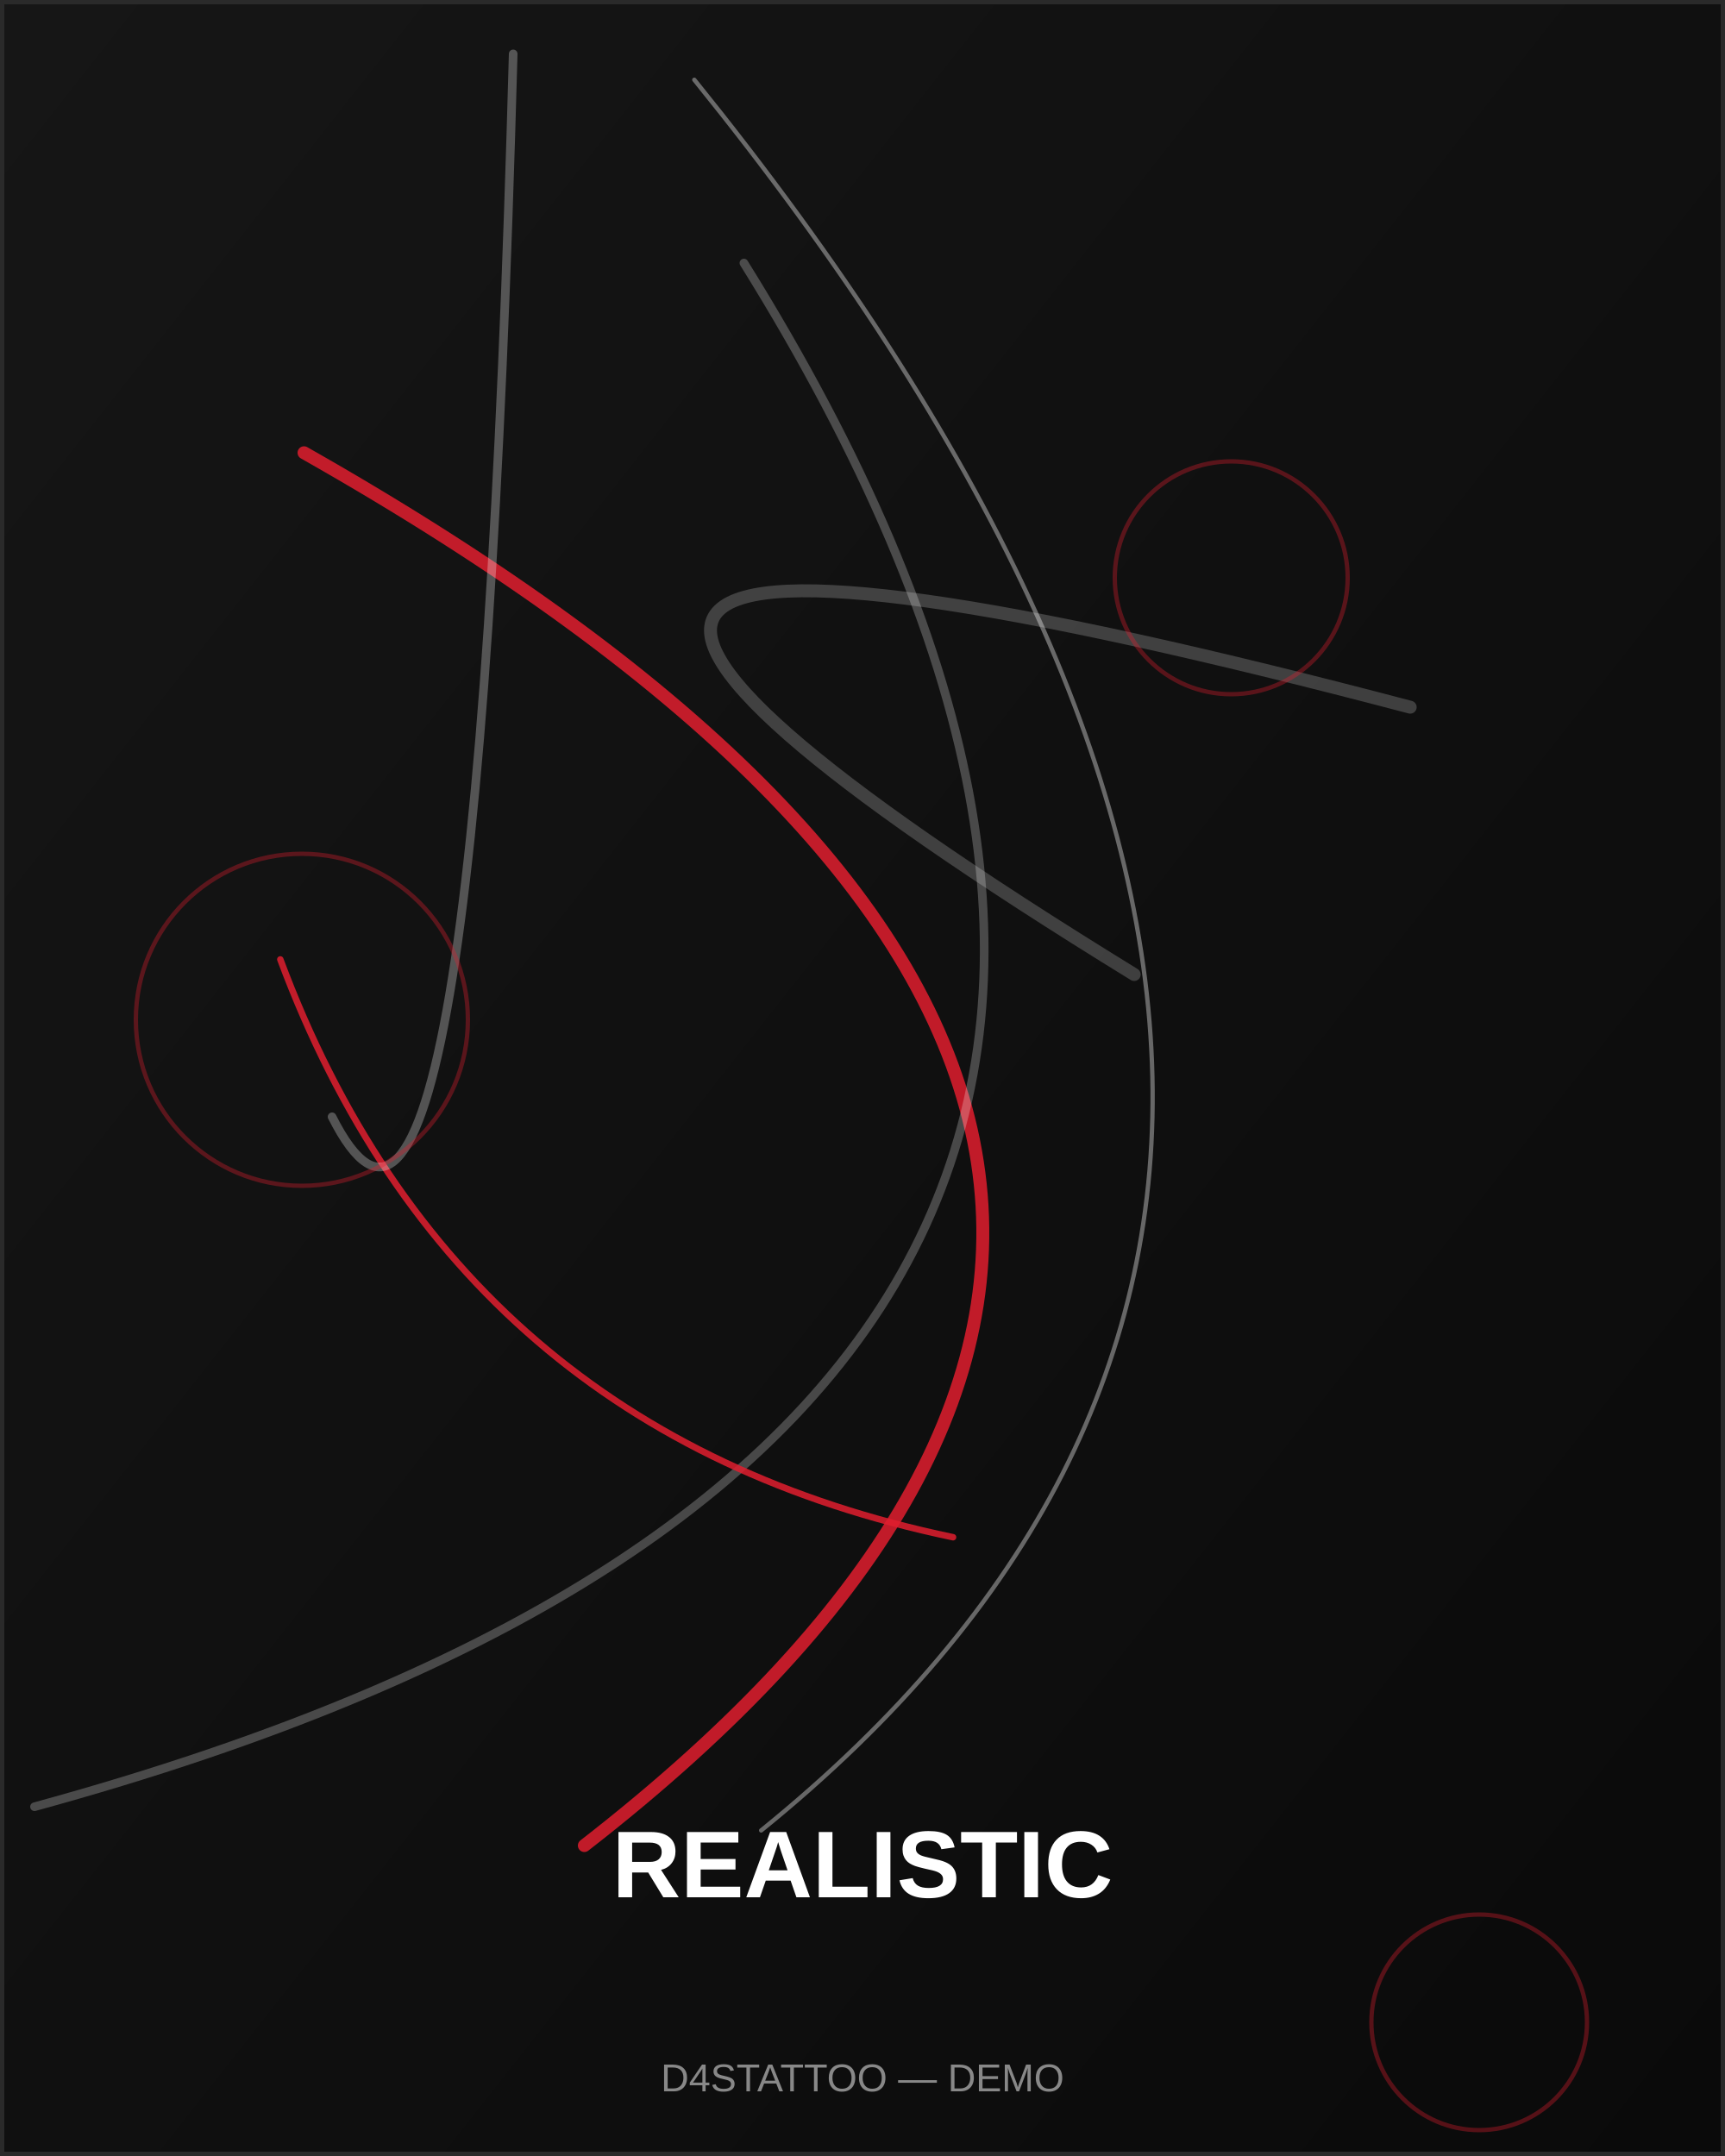
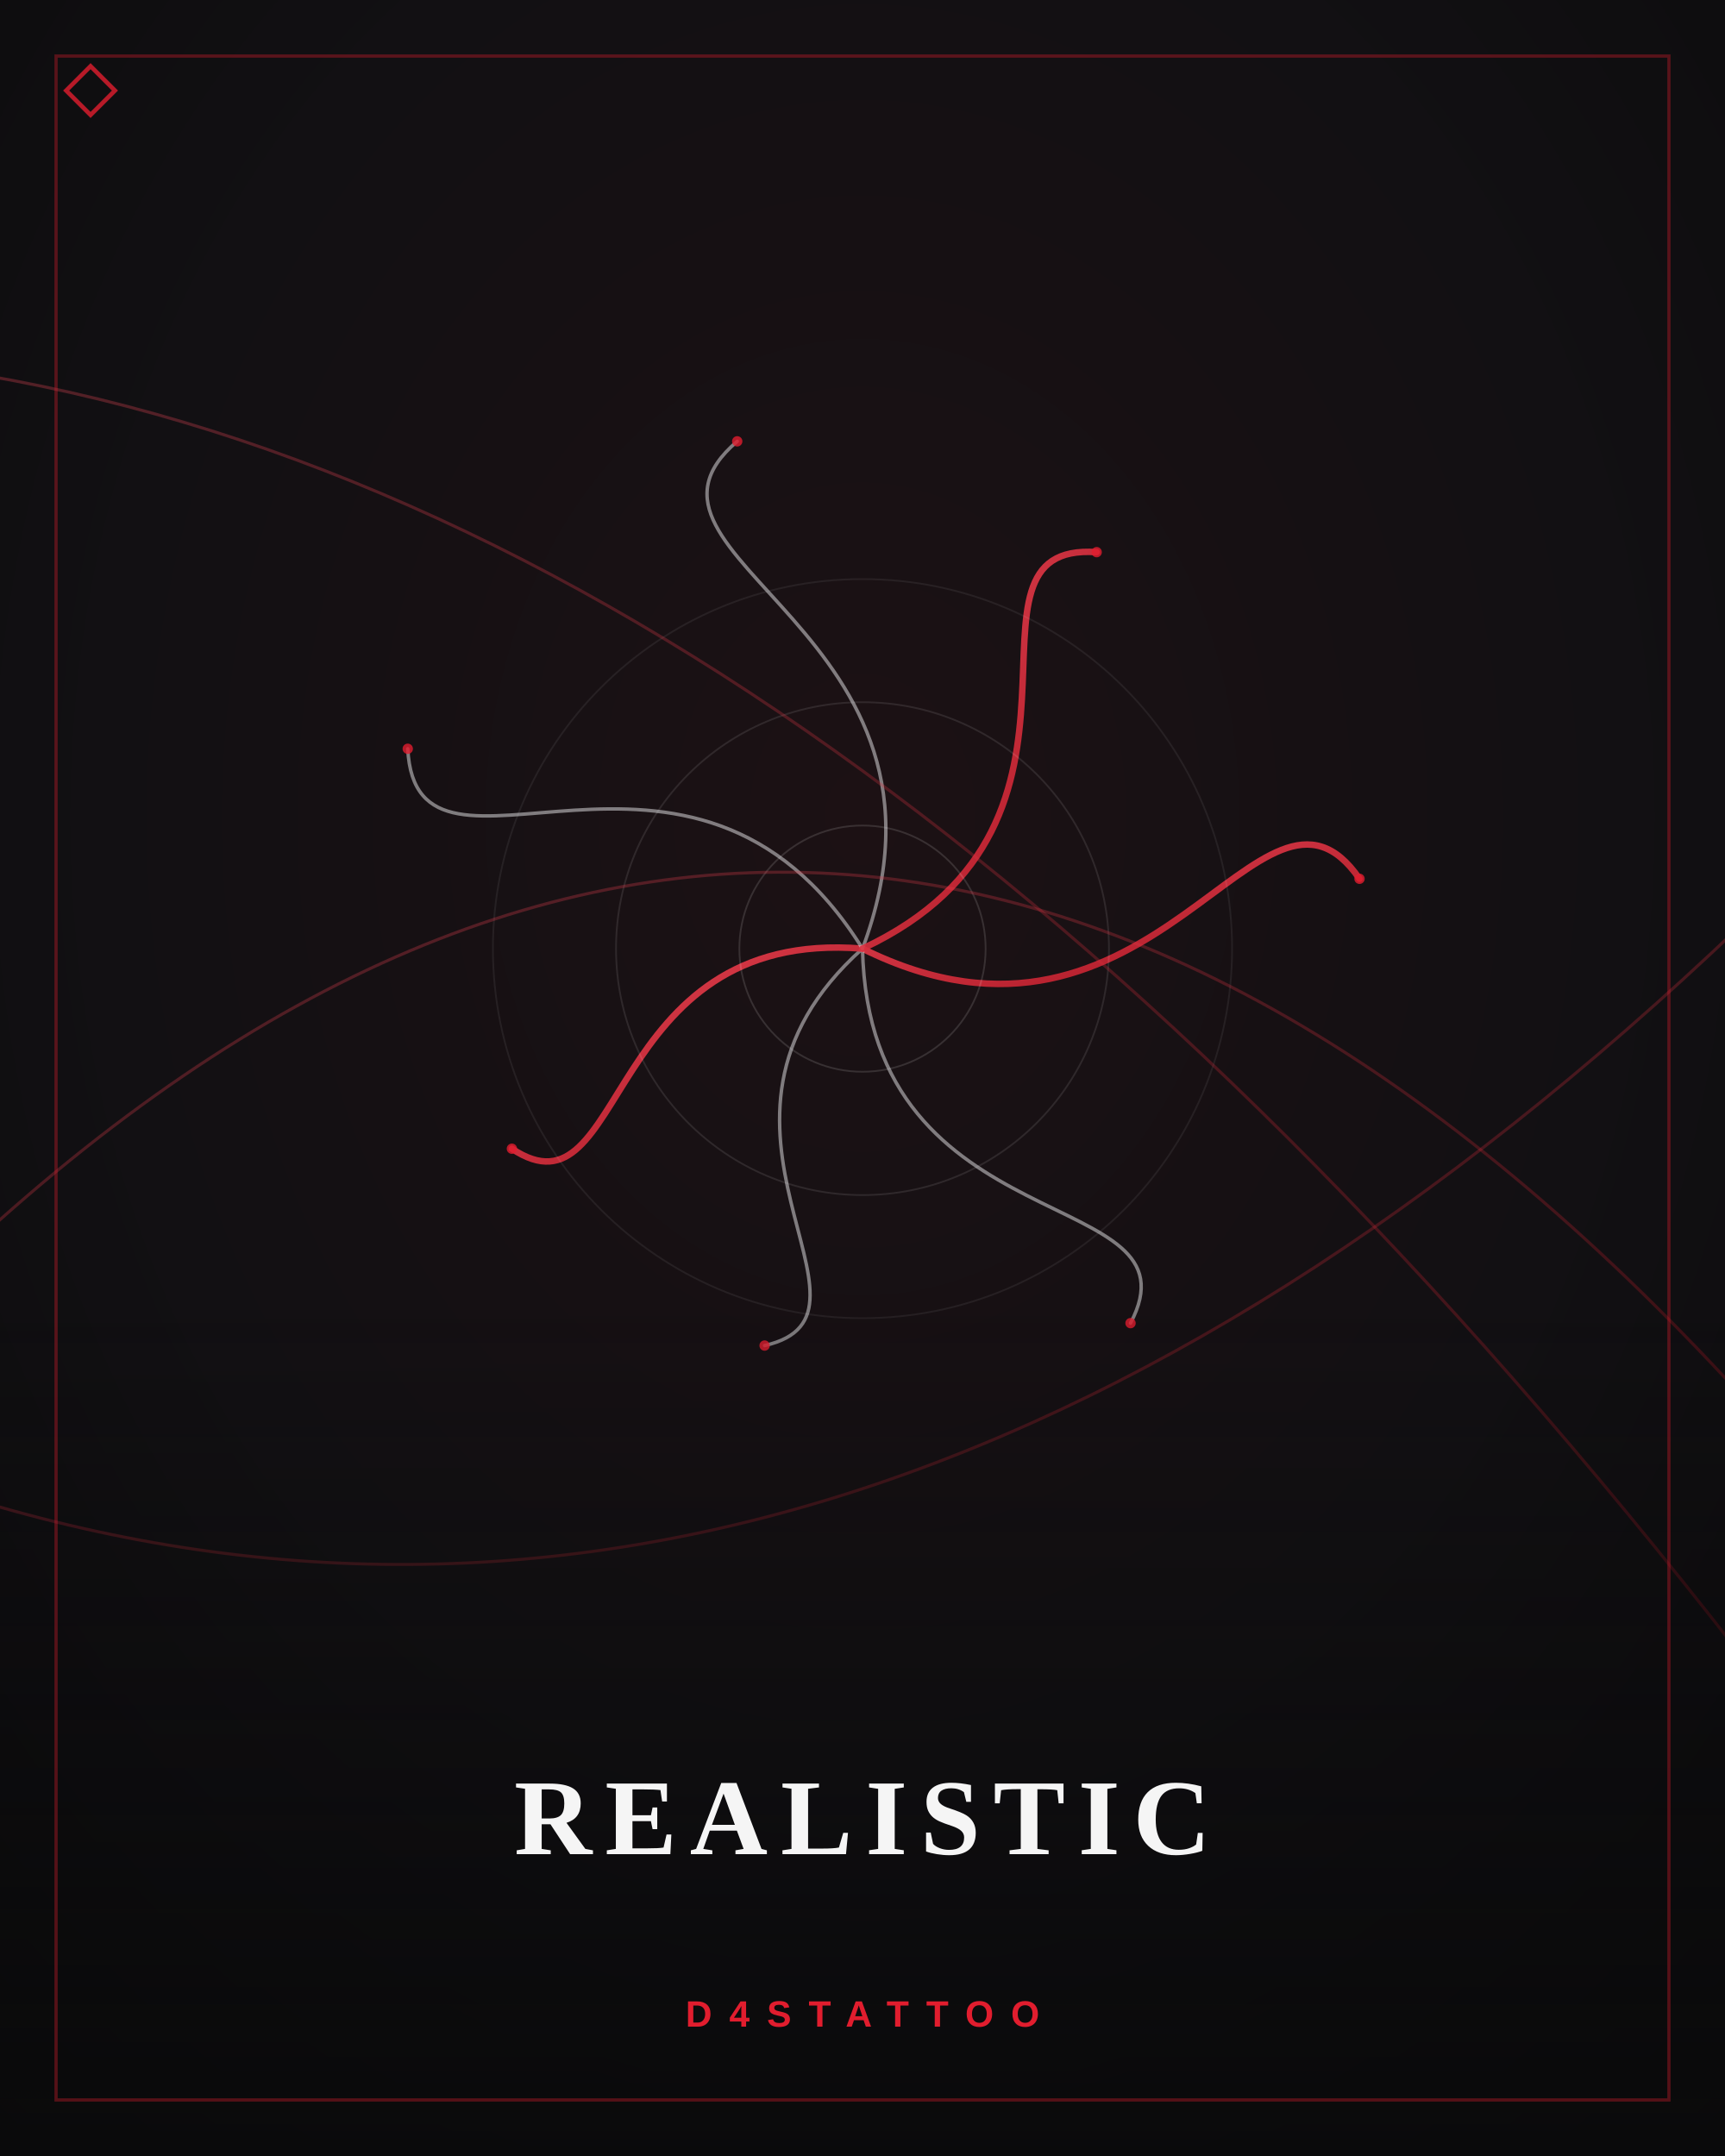
- <svg xmlns="http://www.w3.org/2000/svg" width="800" height="1000" viewBox="0 0 800 1000">
+ <svg xmlns="http://www.w3.org/2000/svg" width="800" height="1000" viewBox="0 0 800 1000" role="img" aria-label="REALISTIC">
  <defs>
-     <linearGradient id="g" x1="0" y1="0" x2="1" y2="1">
-       <stop offset="0" stop-color="#161616" />
-       <stop offset="1" stop-color="#0a0a0a" />
+     <radialGradient id="bg" cx="50%" cy="38%" r="80%">
+       <stop offset="0%" stop-color="#1c1114" />
+       <stop offset="55%" stop-color="#121013" />
+       <stop offset="100%" stop-color="#0a0a0b" />
+     </radialGradient>
+     <linearGradient id="rg" x1="0" y1="0" x2="1" y2="1">
+       <stop offset="0%" stop-color="#ff4d5e" />
+       <stop offset="100%" stop-color="#b3121f" />
+     </linearGradient>
+     <linearGradient id="fade" x1="0" y1="0" x2="0" y2="1">
+       <stop offset="60%" stop-color="#0a0a0b" stop-opacity="0" />
+       <stop offset="100%" stop-color="#0a0a0b" stop-opacity="0.92" />
    </linearGradient>
  </defs>
-   <rect width="800" height="1000" fill="url(#g)" />
-   <path d="M141 210 Q697 525 271 856" stroke="#e11d2e" stroke-width="6" fill="none" opacity="0.85" stroke-linecap="round" />
-   <path d="M526 452 Q77 176 654 328" stroke="#ffffff" stroke-width="6" fill="none" opacity="0.2" stroke-linecap="round" />
-   <path d="M345 122 Q678 657 16 838" stroke="#ffffff" stroke-width="4" fill="none" opacity="0.24" stroke-linecap="round" />
-   <path d="M442 713 Q212 665 130 445" stroke="#e11d2e" stroke-width="3" fill="none" opacity="0.85" stroke-linecap="round" />
-   <path d="M322 37 Q731 543 353 849" stroke="#ffffff" stroke-width="2" fill="none" opacity="0.37" stroke-linecap="round" />
-   <path d="M238 25 Q221 651 154 518" stroke="#ffffff" stroke-width="4" fill="none" opacity="0.28" stroke-linecap="round" />
-   <circle cx="686" cy="938" r="50" stroke="#e11d2e" stroke-width="2" fill="none" opacity="0.35" />
-   <circle cx="140" cy="473" r="77" stroke="#e11d2e" stroke-width="2" fill="none" opacity="0.35" />
-   <circle cx="571" cy="268" r="54" stroke="#e11d2e" stroke-width="2" fill="none" opacity="0.35" />
-   <rect x="0" y="0" width="800" height="1000" fill="none" stroke="#2a2a2a" stroke-width="4" />
-   <text x="50%" y="880" text-anchor="middle" font-family="Arial, sans-serif" font-size="44" font-weight="bold" fill="#ffffff">REALISTIC</text>
-   <text x="50%" y="1000" dy="-30" text-anchor="middle" font-family="Arial, sans-serif" font-size="18" fill="#888888">D4STATTOO — DEMO</text>
+   <rect width="800" height="1000" fill="url(#bg)" />
+   <path d="M400 440 C 535.6 507.2, 584.9 341.5, 630.5 407.6" stroke="url(#rg)" stroke-width="3" fill="none" opacity="0.9" stroke-linecap="round" />
+   <circle cx="630.5" cy="407.6" r="2.4" fill="#e11d2e" opacity="0.8" />
+   <path d="M400 440 C 402.9 578.8, 558.7 548.5, 524.3 613.7" stroke="#e8e8ea" stroke-width="1.6" fill="none" opacity="0.5" stroke-linecap="round" />
+   <circle cx="524.3" cy="613.7" r="2.4" fill="#e11d2e" opacity="0.8" />
+   <path d="M400 440 C 308.1 522.1, 418.4 609.6, 354.6 624.1" stroke="#e8e8ea" stroke-width="1.6" fill="none" opacity="0.5" stroke-linecap="round" />
+   <circle cx="354.6" cy="624.1" r="2.4" fill="#e11d2e" opacity="0.8" />
+   <path d="M400 440 C 278.7 430.1, 291.2 568.6, 237.4 532.8" stroke="url(#rg)" stroke-width="3" fill="none" opacity="0.9" stroke-linecap="round" />
+   <circle cx="237.4" cy="532.8" r="2.4" fill="#e11d2e" opacity="0.8" />
+   <path d="M400 440 C 320.8 312.9, 193.1 426.8, 189.1 347.3" stroke="#e8e8ea" stroke-width="1.6" fill="none" opacity="0.5" stroke-linecap="round" />
+   <circle cx="189.1" cy="347.3" r="2.4" fill="#e11d2e" opacity="0.8" />
+   <path d="M400 440 C 455.2 292.4, 278.3 258.9, 341.9 204.7" stroke="#e8e8ea" stroke-width="1.6" fill="none" opacity="0.5" stroke-linecap="round" />
+   <circle cx="341.9" cy="204.7" r="2.4" fill="#e11d2e" opacity="0.8" />
+   <path d="M400 440 C 525.8 381.2, 435.1 251, 508.6 256.1" stroke="url(#rg)" stroke-width="3" fill="none" opacity="0.9" stroke-linecap="round" />
+   <circle cx="508.6" cy="256.1" r="2.4" fill="#e11d2e" opacity="0.8" />
+   <circle cx="400" cy="440" r="57.1" stroke="#ffffff" stroke-width="0.8" fill="none" opacity="0.13" />
+   <circle cx="400" cy="440" r="114.3" stroke="#ffffff" stroke-width="0.8" fill="none" opacity="0.1" />
+   <circle cx="400" cy="440" r="171.4" stroke="#ffffff" stroke-width="0.8" fill="none" opacity="0.07" />
+   <path d="M-20 584 Q 400 190, 820 661" stroke="url(#rg)" stroke-width="1.4" fill="none" opacity="0.28" />
+   <path d="M-20 172 Q 400 237, 820 784" stroke="url(#rg)" stroke-width="1.4" fill="none" opacity="0.28" />
+   <path d="M-20 693 Q 400 826, 820 417" stroke="url(#rg)" stroke-width="1.4" fill="none" opacity="0.28" />
+   <rect width="800" height="1000" fill="url(#fade)" />
+   <rect x="26" y="26" width="748" height="948" fill="none" stroke="#e11d2e" stroke-opacity="0.35" stroke-width="1.5" />
+   <rect x="34" y="34" width="16" height="16" fill="none" stroke="#e11d2e" stroke-width="2" opacity=".8" transform="rotate(45 42 42)" />
+   <text x="50%" y="860" text-anchor="middle" font-family="Georgia, 'Times New Roman', serif" font-size="50" font-weight="700" fill="#f5f5f5" letter-spacing="6">REALISTIC</text>
+   <text x="50%" y="940" text-anchor="middle" font-family="Arial, sans-serif" font-size="17" fill="#e11d2e" letter-spacing="8" font-weight="700">D4STATTOO</text>
</svg>
